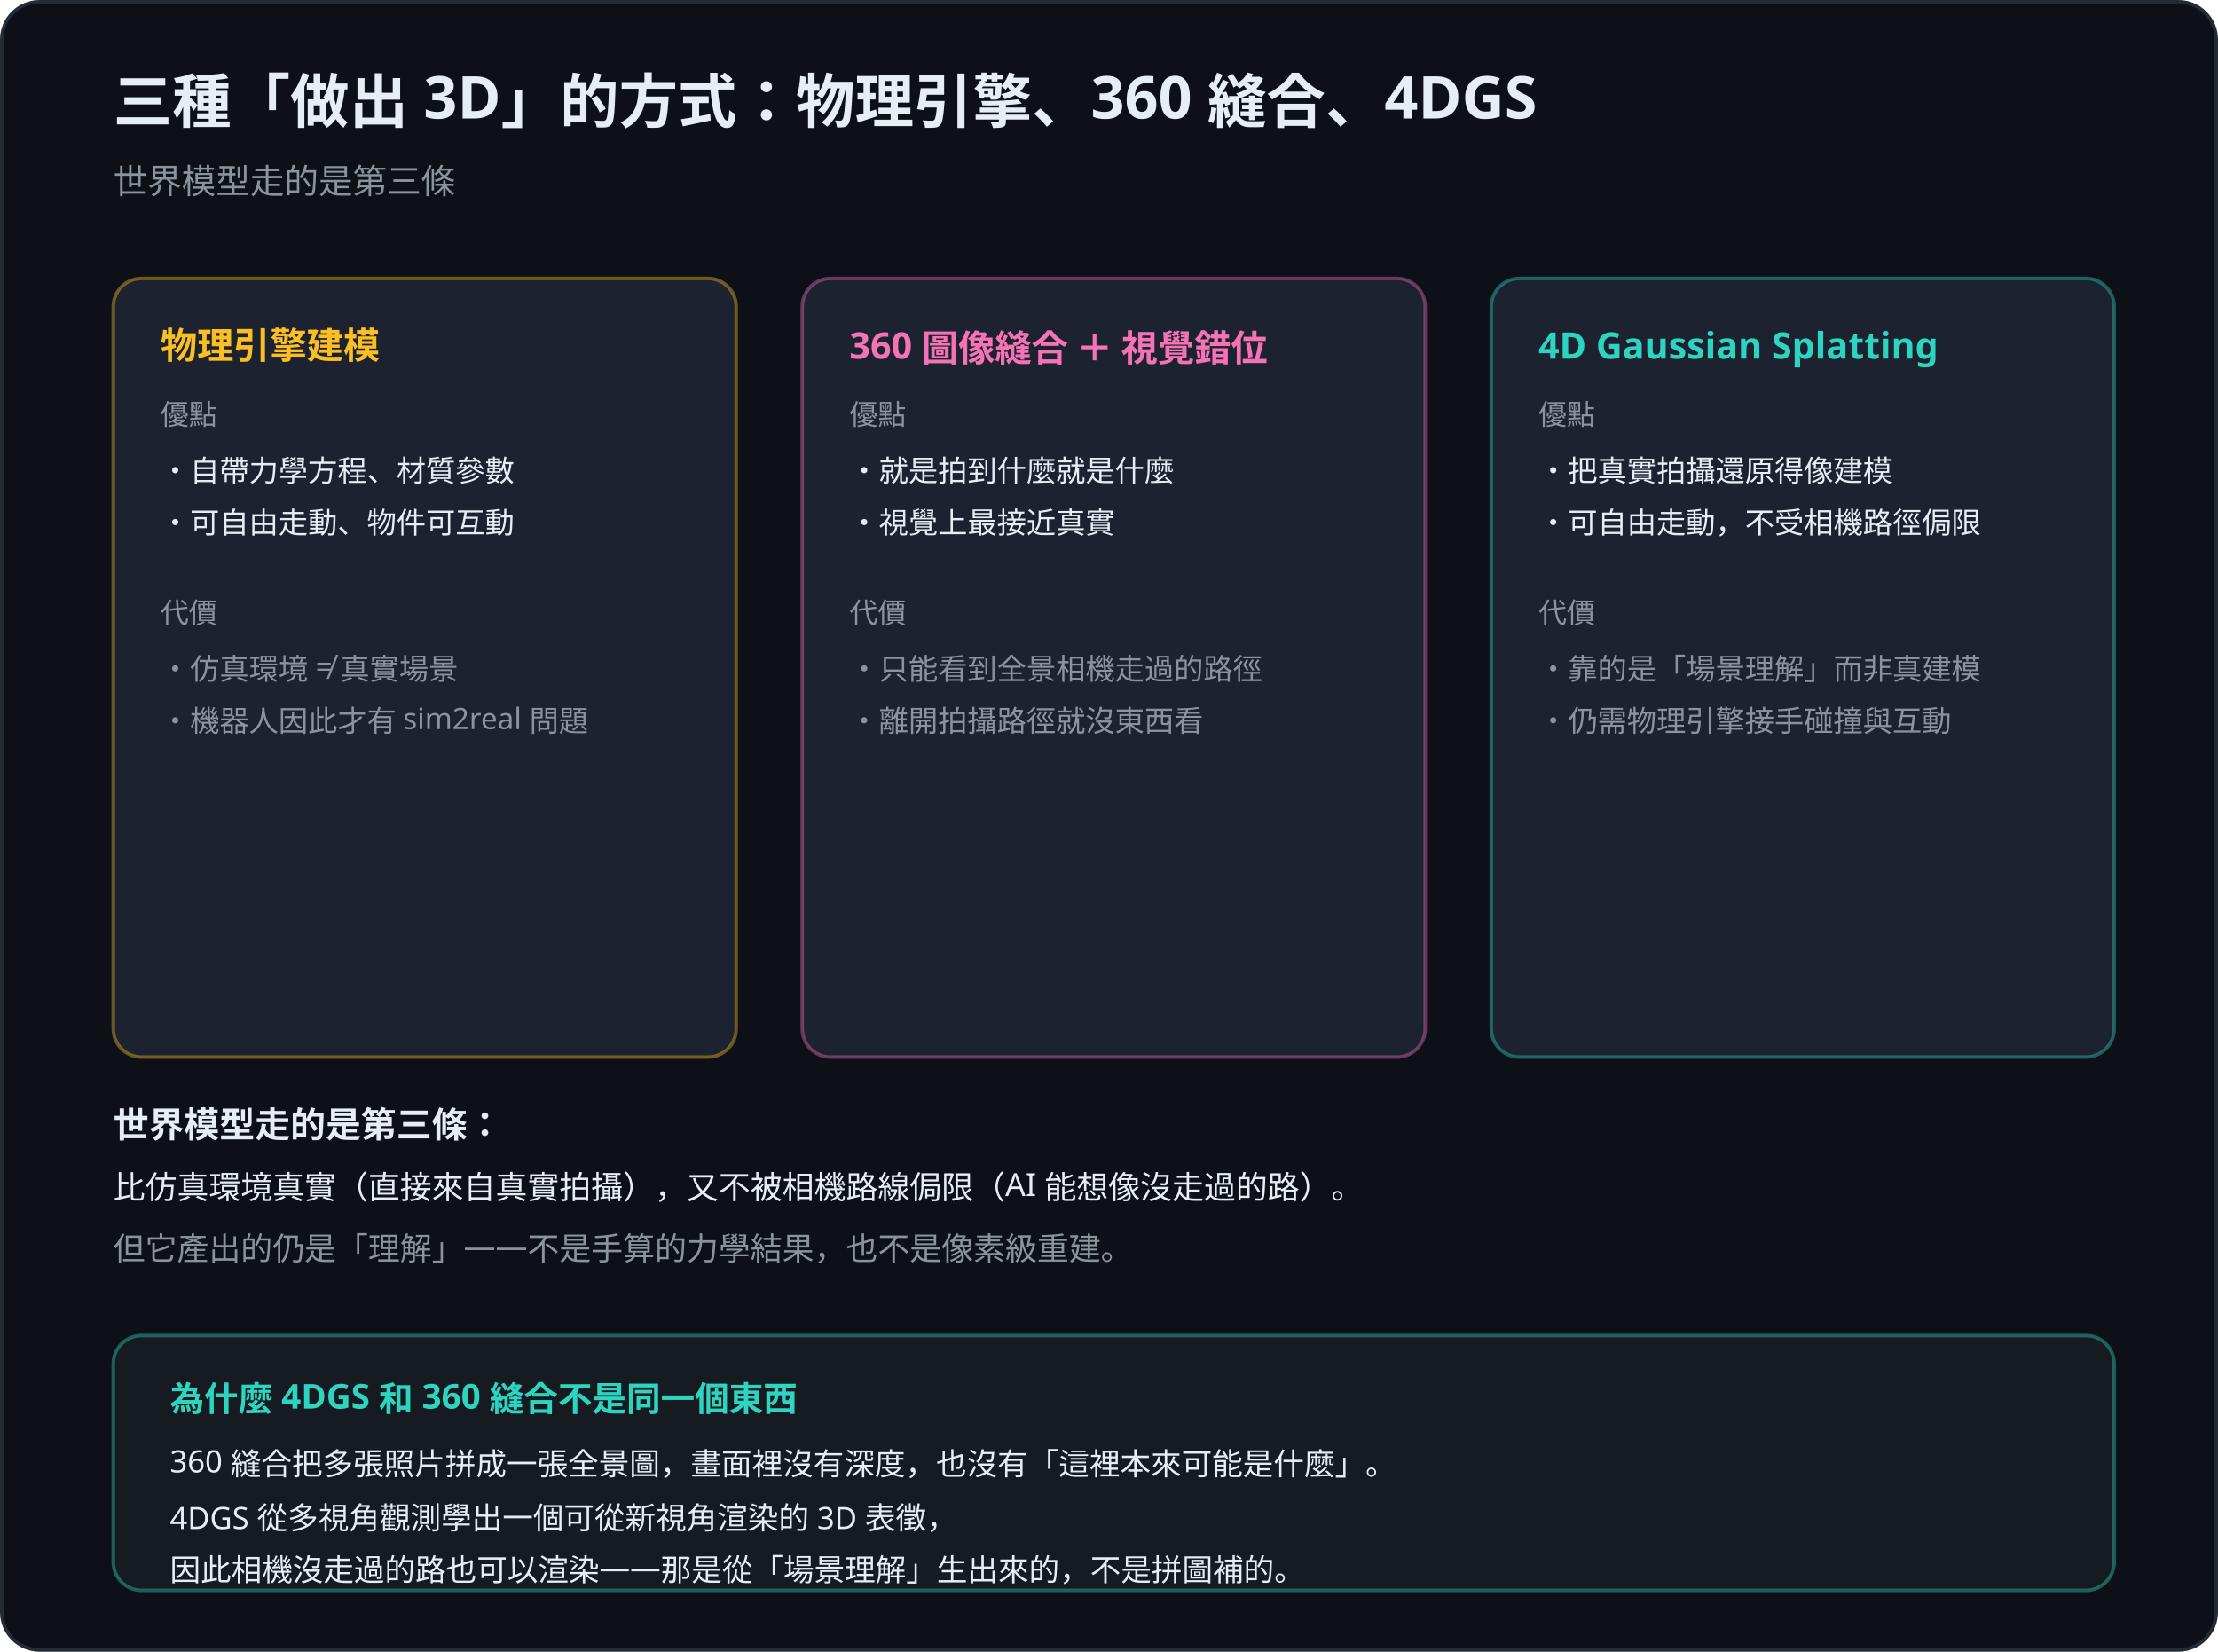
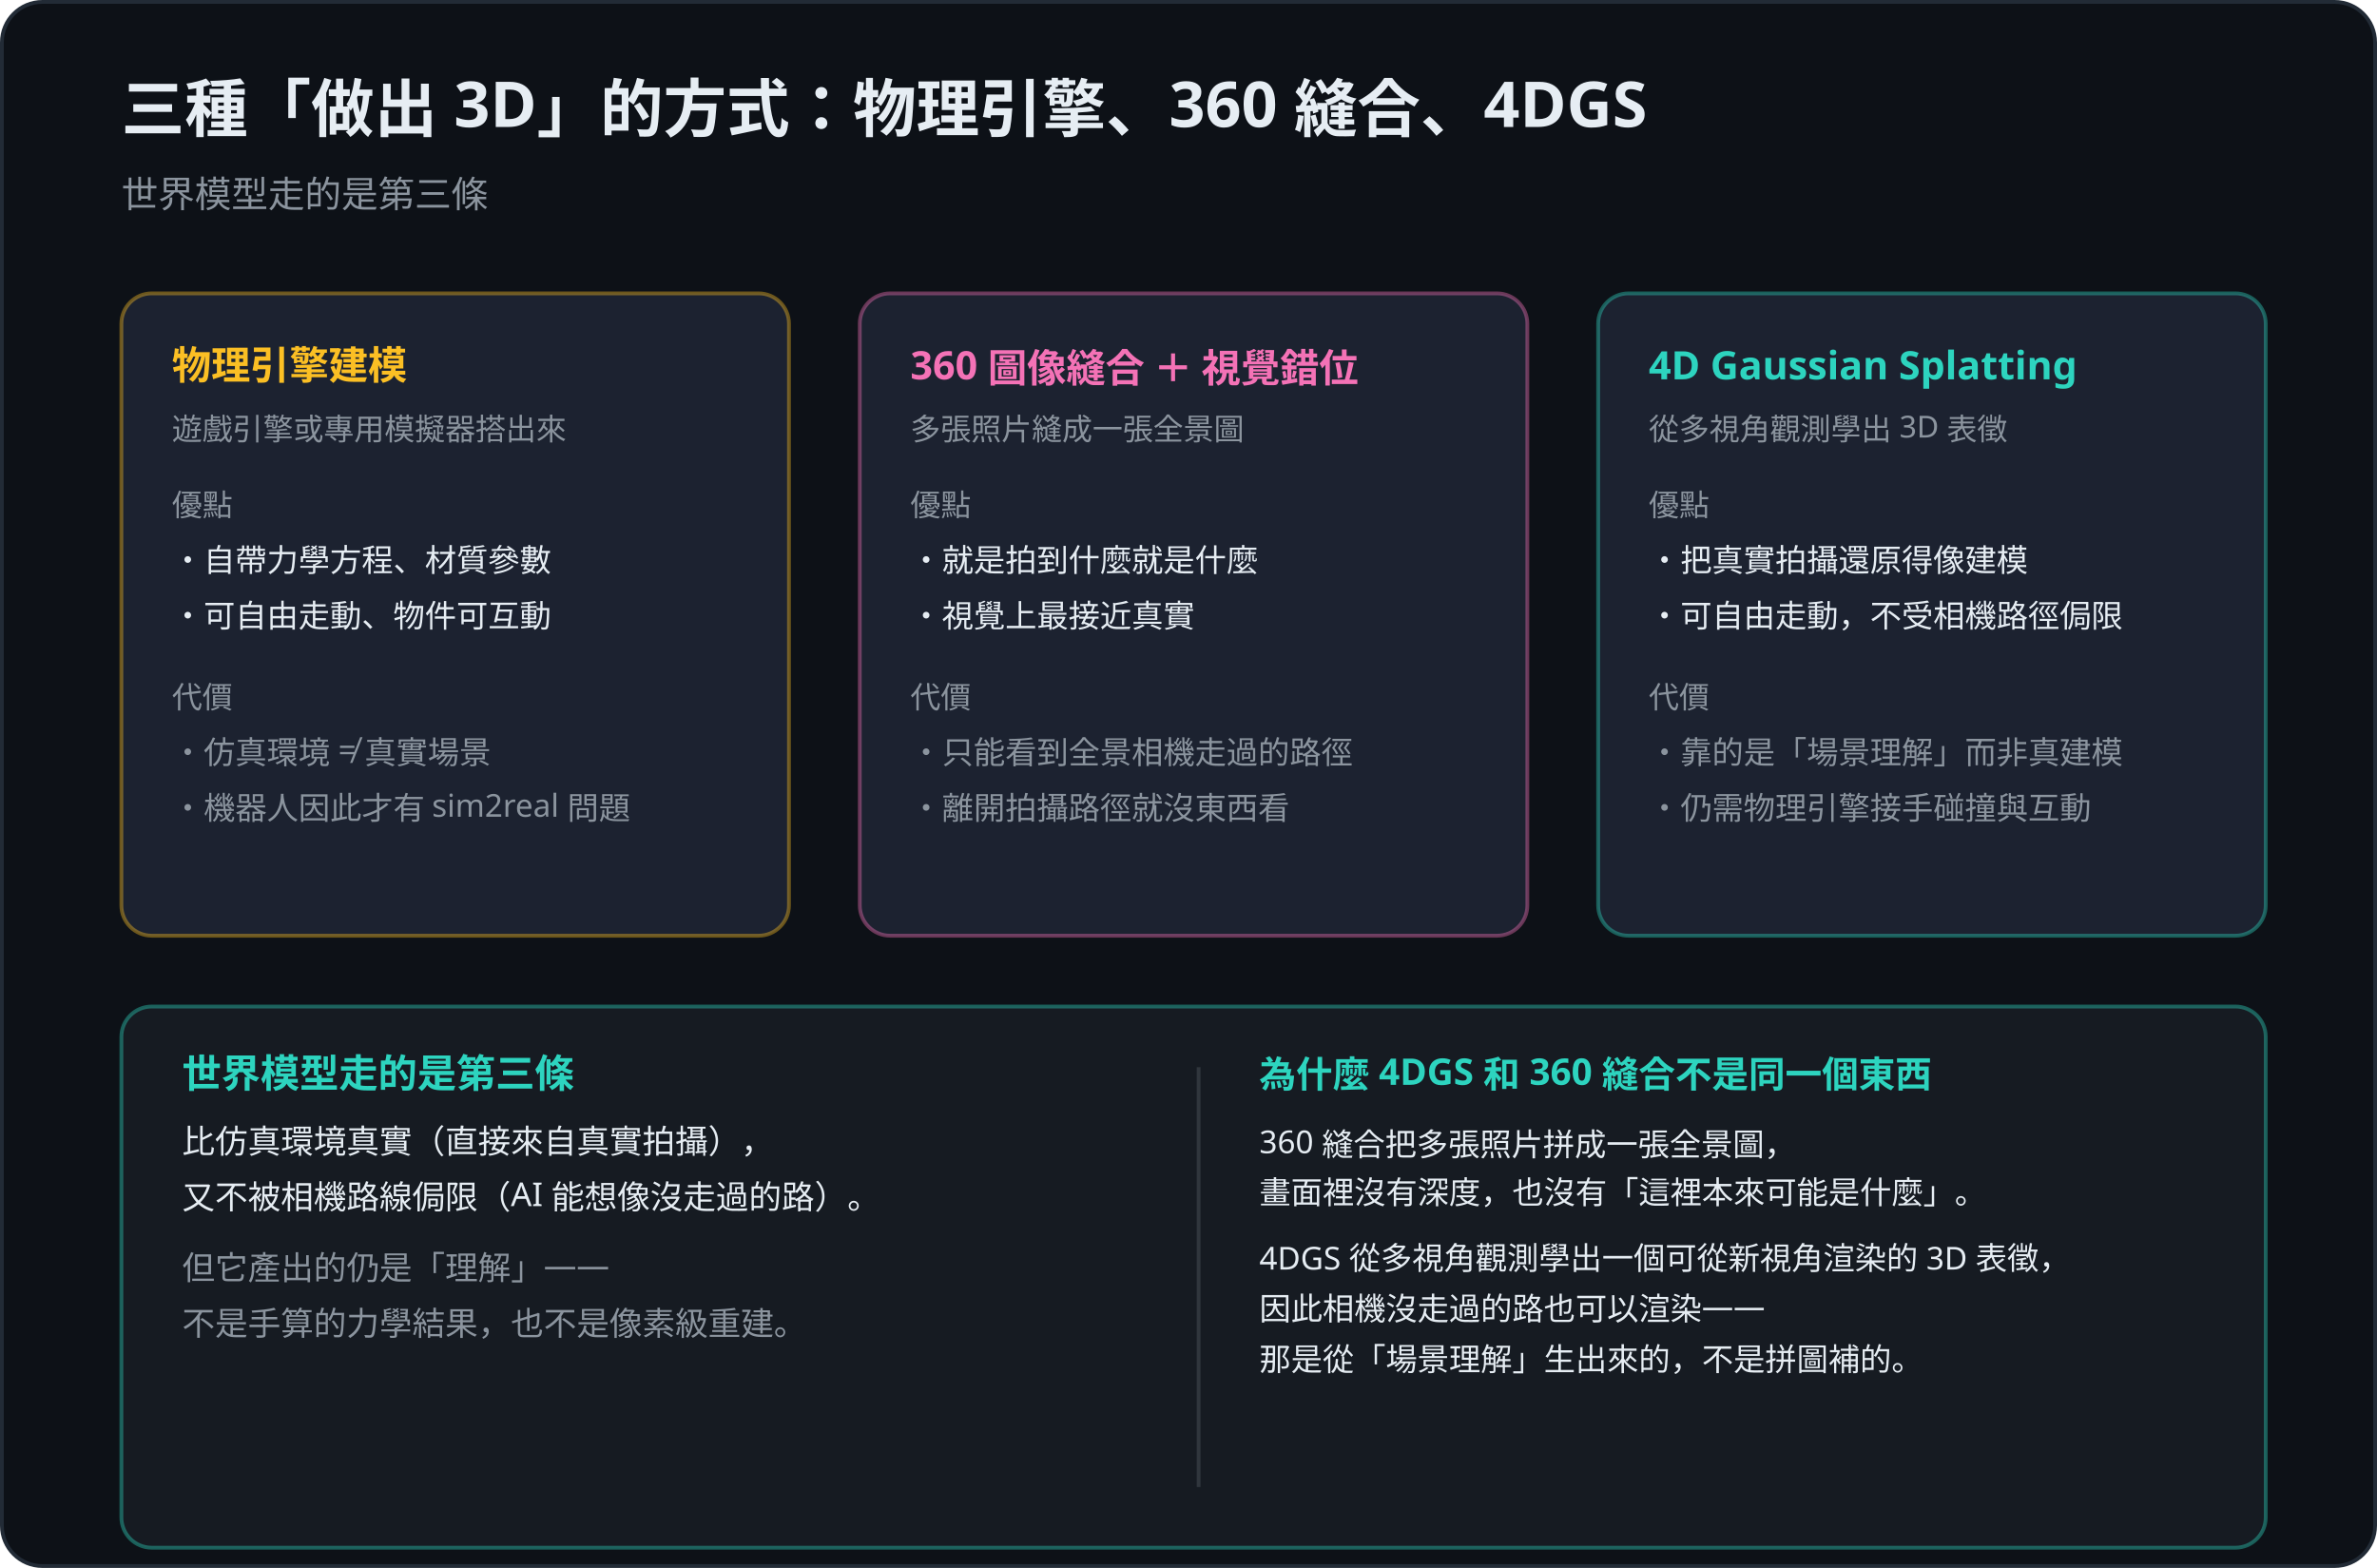
- <svg xmlns="http://www.w3.org/2000/svg" viewBox="0 0 940 700" role="img" aria-label="三種「做出 3D」的方式：物理引擎、360 縫合、4DGS｜世界模型走的是第三條" style="width:100%;height:auto;display:block">
-   <rect x="0.75" y="0.75" width="938.5" height="698.5" rx="16" fill="#0d1117" stroke="#222b36" stroke-width="1.5" />
+ <svg xmlns="http://www.w3.org/2000/svg" viewBox="0 0 940 620" role="img" aria-label="三種「做出 3D」的方式：物理引擎、360 縫合、4DGS｜世界模型走的是第三條" style="width:100%;height:auto;display:block">
+   <rect x="0.75" y="0.75" width="938.5" height="618.5" rx="16" fill="#0d1117" stroke="#222b36" stroke-width="1.5" />
  <text x="48" y="52" font-size="25" fill="#e6edf3" font-weight="700" font-family="'Segoe UI','Microsoft JhengHei','Noto Sans TC',sans-serif">三種「做出 3D」的方式：物理引擎、360 縫合、4DGS</text>
  <text x="48" y="82" font-size="14.5" fill="#8b949e" font-family="'Segoe UI','Microsoft JhengHei','Noto Sans TC',sans-serif">世界模型走的是第三條</text>
-   <rect x="48" y="118" width="264" height="330" rx="12" fill="#1c2230" stroke="#fbbf2466" stroke-width="1.5" />
-   <text x="68" y="152" font-size="15.5" fill="#fbbf24" font-weight="700" font-family="'Segoe UI','Microsoft JhengHei','Noto Sans TC',sans-serif">物理引擎建模</text>
-   <text x="68" y="180" font-size="12" fill="#8b949e" font-family="'Segoe UI','Microsoft JhengHei','Noto Sans TC',sans-serif">優點</text>
-   <text x="68" y="204" font-size="12.5" fill="#e6edf3" font-family="'Segoe UI','Microsoft JhengHei','Noto Sans TC',sans-serif">・自帶力學方程、材質參數</text>
-   <text x="68" y="226" font-size="12.5" fill="#e6edf3" font-family="'Segoe UI','Microsoft JhengHei','Noto Sans TC',sans-serif">・可自由走動、物件可互動</text>
-   <text x="68" y="264" font-size="12" fill="#8b949e" font-family="'Segoe UI','Microsoft JhengHei','Noto Sans TC',sans-serif">代價</text>
-   <text x="68" y="288" font-size="12.5" fill="#8b949e" font-family="'Segoe UI','Microsoft JhengHei','Noto Sans TC',sans-serif">・仿真環境 ≠ 真實場景</text>
-   <text x="68" y="310" font-size="12.5" fill="#8b949e" font-family="'Segoe UI','Microsoft JhengHei','Noto Sans TC',sans-serif">・機器人因此才有 sim2real 問題</text>
-   <rect x="340" y="118" width="264" height="330" rx="12" fill="#1c2230" stroke="#f472b666" stroke-width="1.5" />
-   <text x="360" y="152" font-size="15.5" fill="#f472b6" font-weight="700" font-family="'Segoe UI','Microsoft JhengHei','Noto Sans TC',sans-serif">360 圖像縫合 ＋ 視覺錯位</text>
-   <text x="360" y="180" font-size="12" fill="#8b949e" font-family="'Segoe UI','Microsoft JhengHei','Noto Sans TC',sans-serif">優點</text>
-   <text x="360" y="204" font-size="12.5" fill="#e6edf3" font-family="'Segoe UI','Microsoft JhengHei','Noto Sans TC',sans-serif">・就是拍到什麼就是什麼</text>
-   <text x="360" y="226" font-size="12.5" fill="#e6edf3" font-family="'Segoe UI','Microsoft JhengHei','Noto Sans TC',sans-serif">・視覺上最接近真實</text>
-   <text x="360" y="264" font-size="12" fill="#8b949e" font-family="'Segoe UI','Microsoft JhengHei','Noto Sans TC',sans-serif">代價</text>
-   <text x="360" y="288" font-size="12.5" fill="#8b949e" font-family="'Segoe UI','Microsoft JhengHei','Noto Sans TC',sans-serif">・只能看到全景相機走過的路徑</text>
-   <text x="360" y="310" font-size="12.5" fill="#8b949e" font-family="'Segoe UI','Microsoft JhengHei','Noto Sans TC',sans-serif">・離開拍攝路徑就沒東西看</text>
-   <rect x="632" y="118" width="264" height="330" rx="12" fill="#1c2230" stroke="#2dd4bf66" stroke-width="1.5" />
-   <text x="652" y="152" font-size="15.5" fill="#2dd4bf" font-weight="700" font-family="'Segoe UI','Microsoft JhengHei','Noto Sans TC',sans-serif">4D Gaussian Splatting</text>
-   <text x="652" y="180" font-size="12" fill="#8b949e" font-family="'Segoe UI','Microsoft JhengHei','Noto Sans TC',sans-serif">優點</text>
-   <text x="652" y="204" font-size="12.5" fill="#e6edf3" font-family="'Segoe UI','Microsoft JhengHei','Noto Sans TC',sans-serif">・把真實拍攝還原得像建模</text>
-   <text x="652" y="226" font-size="12.5" fill="#e6edf3" font-family="'Segoe UI','Microsoft JhengHei','Noto Sans TC',sans-serif">・可自由走動，不受相機路徑侷限</text>
-   <text x="652" y="264" font-size="12" fill="#8b949e" font-family="'Segoe UI','Microsoft JhengHei','Noto Sans TC',sans-serif">代價</text>
-   <text x="652" y="288" font-size="12.5" fill="#8b949e" font-family="'Segoe UI','Microsoft JhengHei','Noto Sans TC',sans-serif">・靠的是「場景理解」而非真建模</text>
-   <text x="652" y="310" font-size="12.5" fill="#8b949e" font-family="'Segoe UI','Microsoft JhengHei','Noto Sans TC',sans-serif">・仍需物理引擎接手碰撞與互動</text>
-   <text x="48" y="482" font-size="15" fill="#e6edf3" font-weight="700" font-family="'Segoe UI','Microsoft JhengHei','Noto Sans TC',sans-serif">世界模型走的是第三條：</text>
-   <text x="48" y="508" font-size="13.5" fill="#e6edf3" font-family="'Segoe UI','Microsoft JhengHei','Noto Sans TC',sans-serif">比仿真環境真實（直接來自真實拍攝），又不被相機路線侷限（AI 能想像沒走過的路）。</text>
-   <text x="48" y="534" font-size="13.5" fill="#8b949e" font-family="'Segoe UI','Microsoft JhengHei','Noto Sans TC',sans-serif">但它產出的仍是「理解」——不是手算的力學結果，也不是像素級重建。</text>
-   <rect x="48" y="566" width="848" height="108" rx="12" fill="#161b22" stroke="#2dd4bf66" stroke-width="1.5" />
-   <text x="72" y="598" font-size="14.5" fill="#2dd4bf" font-weight="700" font-family="'Segoe UI','Microsoft JhengHei','Noto Sans TC',sans-serif">為什麼 4DGS 和 360 縫合不是同一個東西</text>
-   <text x="72" y="624" font-size="13" fill="#e6edf3" font-family="'Segoe UI','Microsoft JhengHei','Noto Sans TC',sans-serif">360 縫合把多張照片拼成一張全景圖，畫面裡沒有深度，也沒有「這裡本來可能是什麼」。</text>
-   <text x="72" y="648" font-size="13" fill="#e6edf3" font-family="'Segoe UI','Microsoft JhengHei','Noto Sans TC',sans-serif">4DGS 從多視角觀測學出一個可從新視角渲染的 3D 表徵，</text>
-   <text x="72" y="670" font-size="13" fill="#e6edf3" font-family="'Segoe UI','Microsoft JhengHei','Noto Sans TC',sans-serif">因此相機沒走過的路也可以渲染——那是從「場景理解」生出來的，不是拼圖補的。</text>
+   <rect x="48" y="116" width="264" height="254" rx="12" fill="#1c2230" stroke="#fbbf2466" stroke-width="1.5" />
+   <text x="68" y="150" font-size="15.5" fill="#fbbf24" font-weight="700" font-family="'Segoe UI','Microsoft JhengHei','Noto Sans TC',sans-serif">物理引擎建模</text>
+   <text x="68" y="174" font-size="12" fill="#8b949e" font-family="'Segoe UI','Microsoft JhengHei','Noto Sans TC',sans-serif">遊戲引擎或專用模擬器搭出來</text>
+   <text x="68" y="204" font-size="12" fill="#8b949e" font-family="'Segoe UI','Microsoft JhengHei','Noto Sans TC',sans-serif">優點</text>
+   <text x="68" y="226" font-size="12.5" fill="#e6edf3" font-family="'Segoe UI','Microsoft JhengHei','Noto Sans TC',sans-serif">・自帶力學方程、材質參數</text>
+   <text x="68" y="248" font-size="12.5" fill="#e6edf3" font-family="'Segoe UI','Microsoft JhengHei','Noto Sans TC',sans-serif">・可自由走動、物件可互動</text>
+   <text x="68" y="280" font-size="12" fill="#8b949e" font-family="'Segoe UI','Microsoft JhengHei','Noto Sans TC',sans-serif">代價</text>
+   <text x="68" y="302" font-size="12.5" fill="#8b949e" font-family="'Segoe UI','Microsoft JhengHei','Noto Sans TC',sans-serif">・仿真環境 ≠ 真實場景</text>
+   <text x="68" y="324" font-size="12.5" fill="#8b949e" font-family="'Segoe UI','Microsoft JhengHei','Noto Sans TC',sans-serif">・機器人因此才有 sim2real 問題</text>
+   <rect x="340" y="116" width="264" height="254" rx="12" fill="#1c2230" stroke="#f472b666" stroke-width="1.5" />
+   <text x="360" y="150" font-size="15.5" fill="#f472b6" font-weight="700" font-family="'Segoe UI','Microsoft JhengHei','Noto Sans TC',sans-serif">360 圖像縫合 ＋ 視覺錯位</text>
+   <text x="360" y="174" font-size="12" fill="#8b949e" font-family="'Segoe UI','Microsoft JhengHei','Noto Sans TC',sans-serif">多張照片縫成一張全景圖</text>
+   <text x="360" y="204" font-size="12" fill="#8b949e" font-family="'Segoe UI','Microsoft JhengHei','Noto Sans TC',sans-serif">優點</text>
+   <text x="360" y="226" font-size="12.5" fill="#e6edf3" font-family="'Segoe UI','Microsoft JhengHei','Noto Sans TC',sans-serif">・就是拍到什麼就是什麼</text>
+   <text x="360" y="248" font-size="12.5" fill="#e6edf3" font-family="'Segoe UI','Microsoft JhengHei','Noto Sans TC',sans-serif">・視覺上最接近真實</text>
+   <text x="360" y="280" font-size="12" fill="#8b949e" font-family="'Segoe UI','Microsoft JhengHei','Noto Sans TC',sans-serif">代價</text>
+   <text x="360" y="302" font-size="12.5" fill="#8b949e" font-family="'Segoe UI','Microsoft JhengHei','Noto Sans TC',sans-serif">・只能看到全景相機走過的路徑</text>
+   <text x="360" y="324" font-size="12.5" fill="#8b949e" font-family="'Segoe UI','Microsoft JhengHei','Noto Sans TC',sans-serif">・離開拍攝路徑就沒東西看</text>
+   <rect x="632" y="116" width="264" height="254" rx="12" fill="#1c2230" stroke="#2dd4bf66" stroke-width="1.5" />
+   <text x="652" y="150" font-size="15.5" fill="#2dd4bf" font-weight="700" font-family="'Segoe UI','Microsoft JhengHei','Noto Sans TC',sans-serif">4D Gaussian Splatting</text>
+   <text x="652" y="174" font-size="12" fill="#8b949e" font-family="'Segoe UI','Microsoft JhengHei','Noto Sans TC',sans-serif">從多視角觀測學出 3D 表徵</text>
+   <text x="652" y="204" font-size="12" fill="#8b949e" font-family="'Segoe UI','Microsoft JhengHei','Noto Sans TC',sans-serif">優點</text>
+   <text x="652" y="226" font-size="12.5" fill="#e6edf3" font-family="'Segoe UI','Microsoft JhengHei','Noto Sans TC',sans-serif">・把真實拍攝還原得像建模</text>
+   <text x="652" y="248" font-size="12.5" fill="#e6edf3" font-family="'Segoe UI','Microsoft JhengHei','Noto Sans TC',sans-serif">・可自由走動，不受相機路徑侷限</text>
+   <text x="652" y="280" font-size="12" fill="#8b949e" font-family="'Segoe UI','Microsoft JhengHei','Noto Sans TC',sans-serif">代價</text>
+   <text x="652" y="302" font-size="12.5" fill="#8b949e" font-family="'Segoe UI','Microsoft JhengHei','Noto Sans TC',sans-serif">・靠的是「場景理解」而非真建模</text>
+   <text x="652" y="324" font-size="12.5" fill="#8b949e" font-family="'Segoe UI','Microsoft JhengHei','Noto Sans TC',sans-serif">・仍需物理引擎接手碰撞與互動</text>
+   <rect x="48" y="398" width="848" height="214" rx="12" fill="#161b22" stroke="#2dd4bf66" stroke-width="1.5" />
+   <text x="72" y="430" font-size="15.5" fill="#2dd4bf" font-weight="700" font-family="'Segoe UI','Microsoft JhengHei','Noto Sans TC',sans-serif">世界模型走的是第三條</text>
+   <text x="72" y="456" font-size="13" fill="#e6edf3" font-family="'Segoe UI','Microsoft JhengHei','Noto Sans TC',sans-serif">比仿真環境真實（直接來自真實拍攝），</text>
+   <text x="72" y="478" font-size="13" fill="#e6edf3" font-family="'Segoe UI','Microsoft JhengHei','Noto Sans TC',sans-serif">又不被相機路線侷限（AI 能想像沒走過的路）。</text>
+   <text x="72" y="506" font-size="13" fill="#8b949e" font-family="'Segoe UI','Microsoft JhengHei','Noto Sans TC',sans-serif">但它產出的仍是「理解」——</text>
+   <text x="72" y="528" font-size="13" fill="#8b949e" font-family="'Segoe UI','Microsoft JhengHei','Noto Sans TC',sans-serif">不是手算的力學結果，也不是像素級重建。</text>
+   <path d="M 474 422 L 474 588" fill="none" stroke="#30363d" stroke-width="1.5" />
+   <text x="498" y="430" font-size="14.5" fill="#2dd4bf" font-weight="700" font-family="'Segoe UI','Microsoft JhengHei','Noto Sans TC',sans-serif">為什麼 4DGS 和 360 縫合不是同一個東西</text>
+   <text x="498" y="456" font-size="12.5" fill="#e6edf3" font-family="'Segoe UI','Microsoft JhengHei','Noto Sans TC',sans-serif">360 縫合把多張照片拼成一張全景圖，</text>
+   <text x="498" y="476" font-size="12.5" fill="#e6edf3" font-family="'Segoe UI','Microsoft JhengHei','Noto Sans TC',sans-serif">畫面裡沒有深度，也沒有「這裡本來可能是什麼」。</text>
+   <text x="498" y="502" font-size="12.5" fill="#e6edf3" font-family="'Segoe UI','Microsoft JhengHei','Noto Sans TC',sans-serif">4DGS 從多視角觀測學出一個可從新視角渲染的 3D 表徵，</text>
+   <text x="498" y="522" font-size="12.5" fill="#e6edf3" font-family="'Segoe UI','Microsoft JhengHei','Noto Sans TC',sans-serif">因此相機沒走過的路也可以渲染——</text>
+   <text x="498" y="542" font-size="12.5" fill="#e6edf3" font-family="'Segoe UI','Microsoft JhengHei','Noto Sans TC',sans-serif">那是從「場景理解」生出來的，不是拼圖補的。</text>
</svg>
